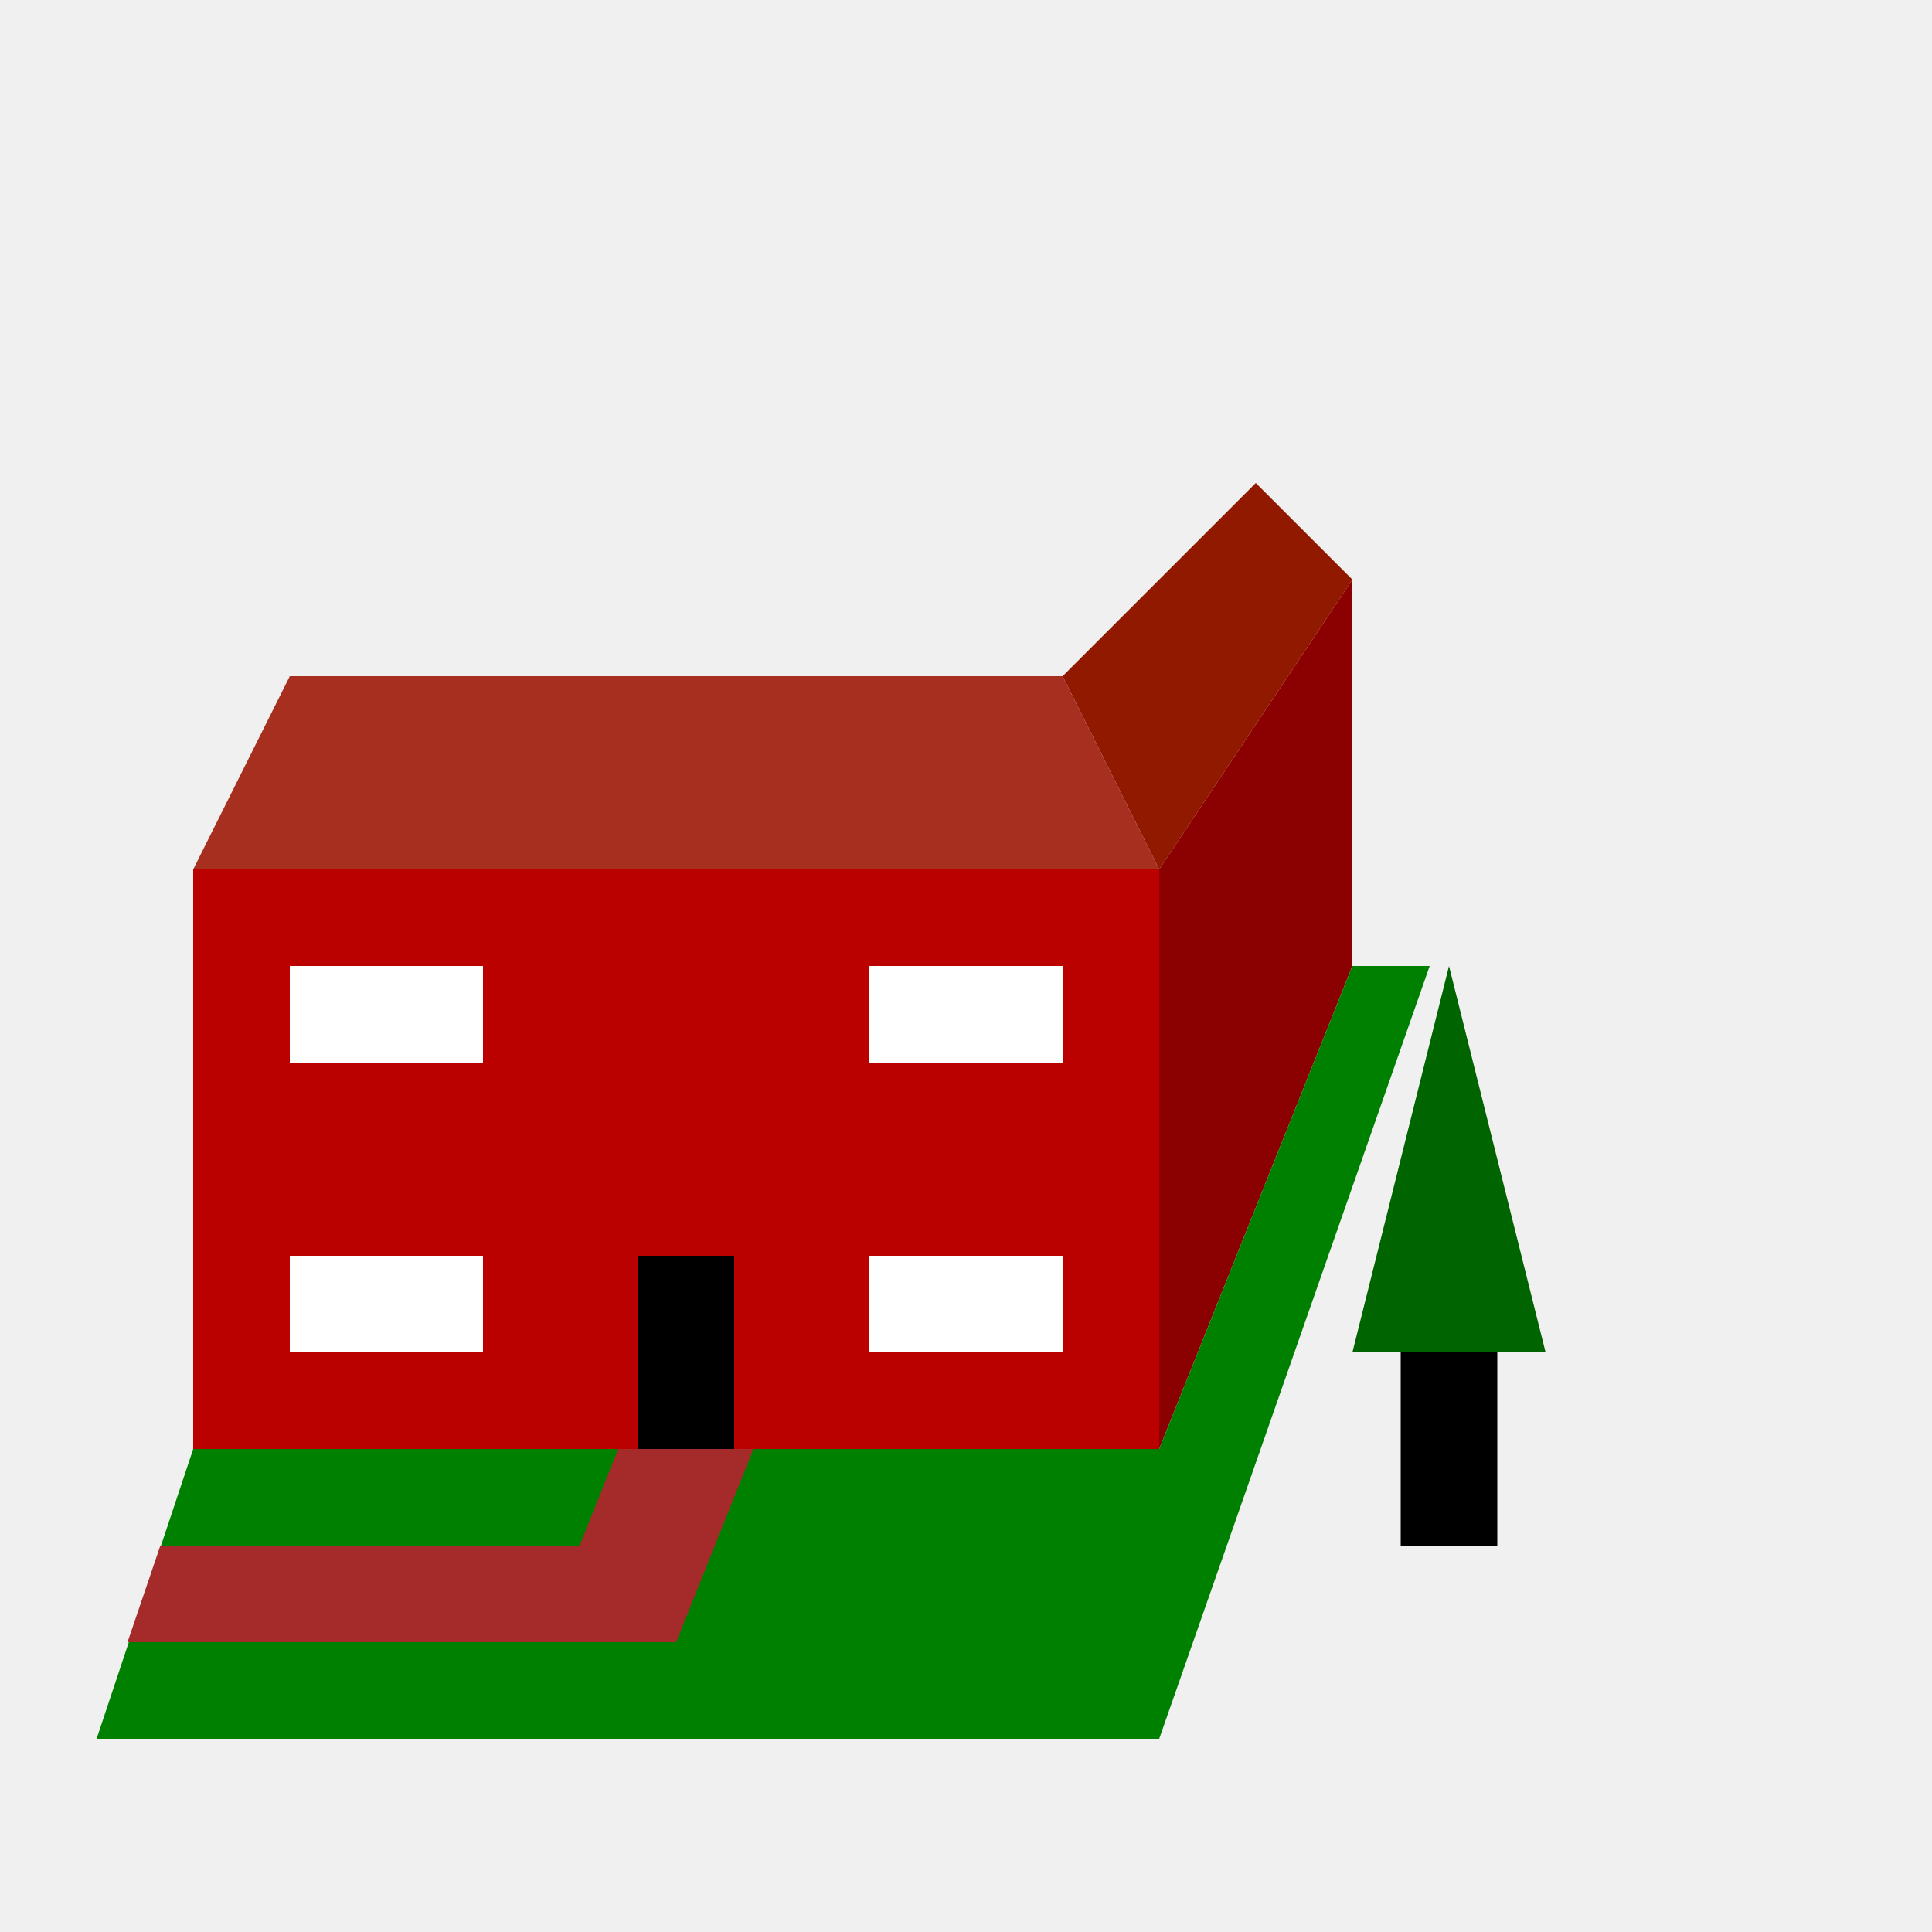
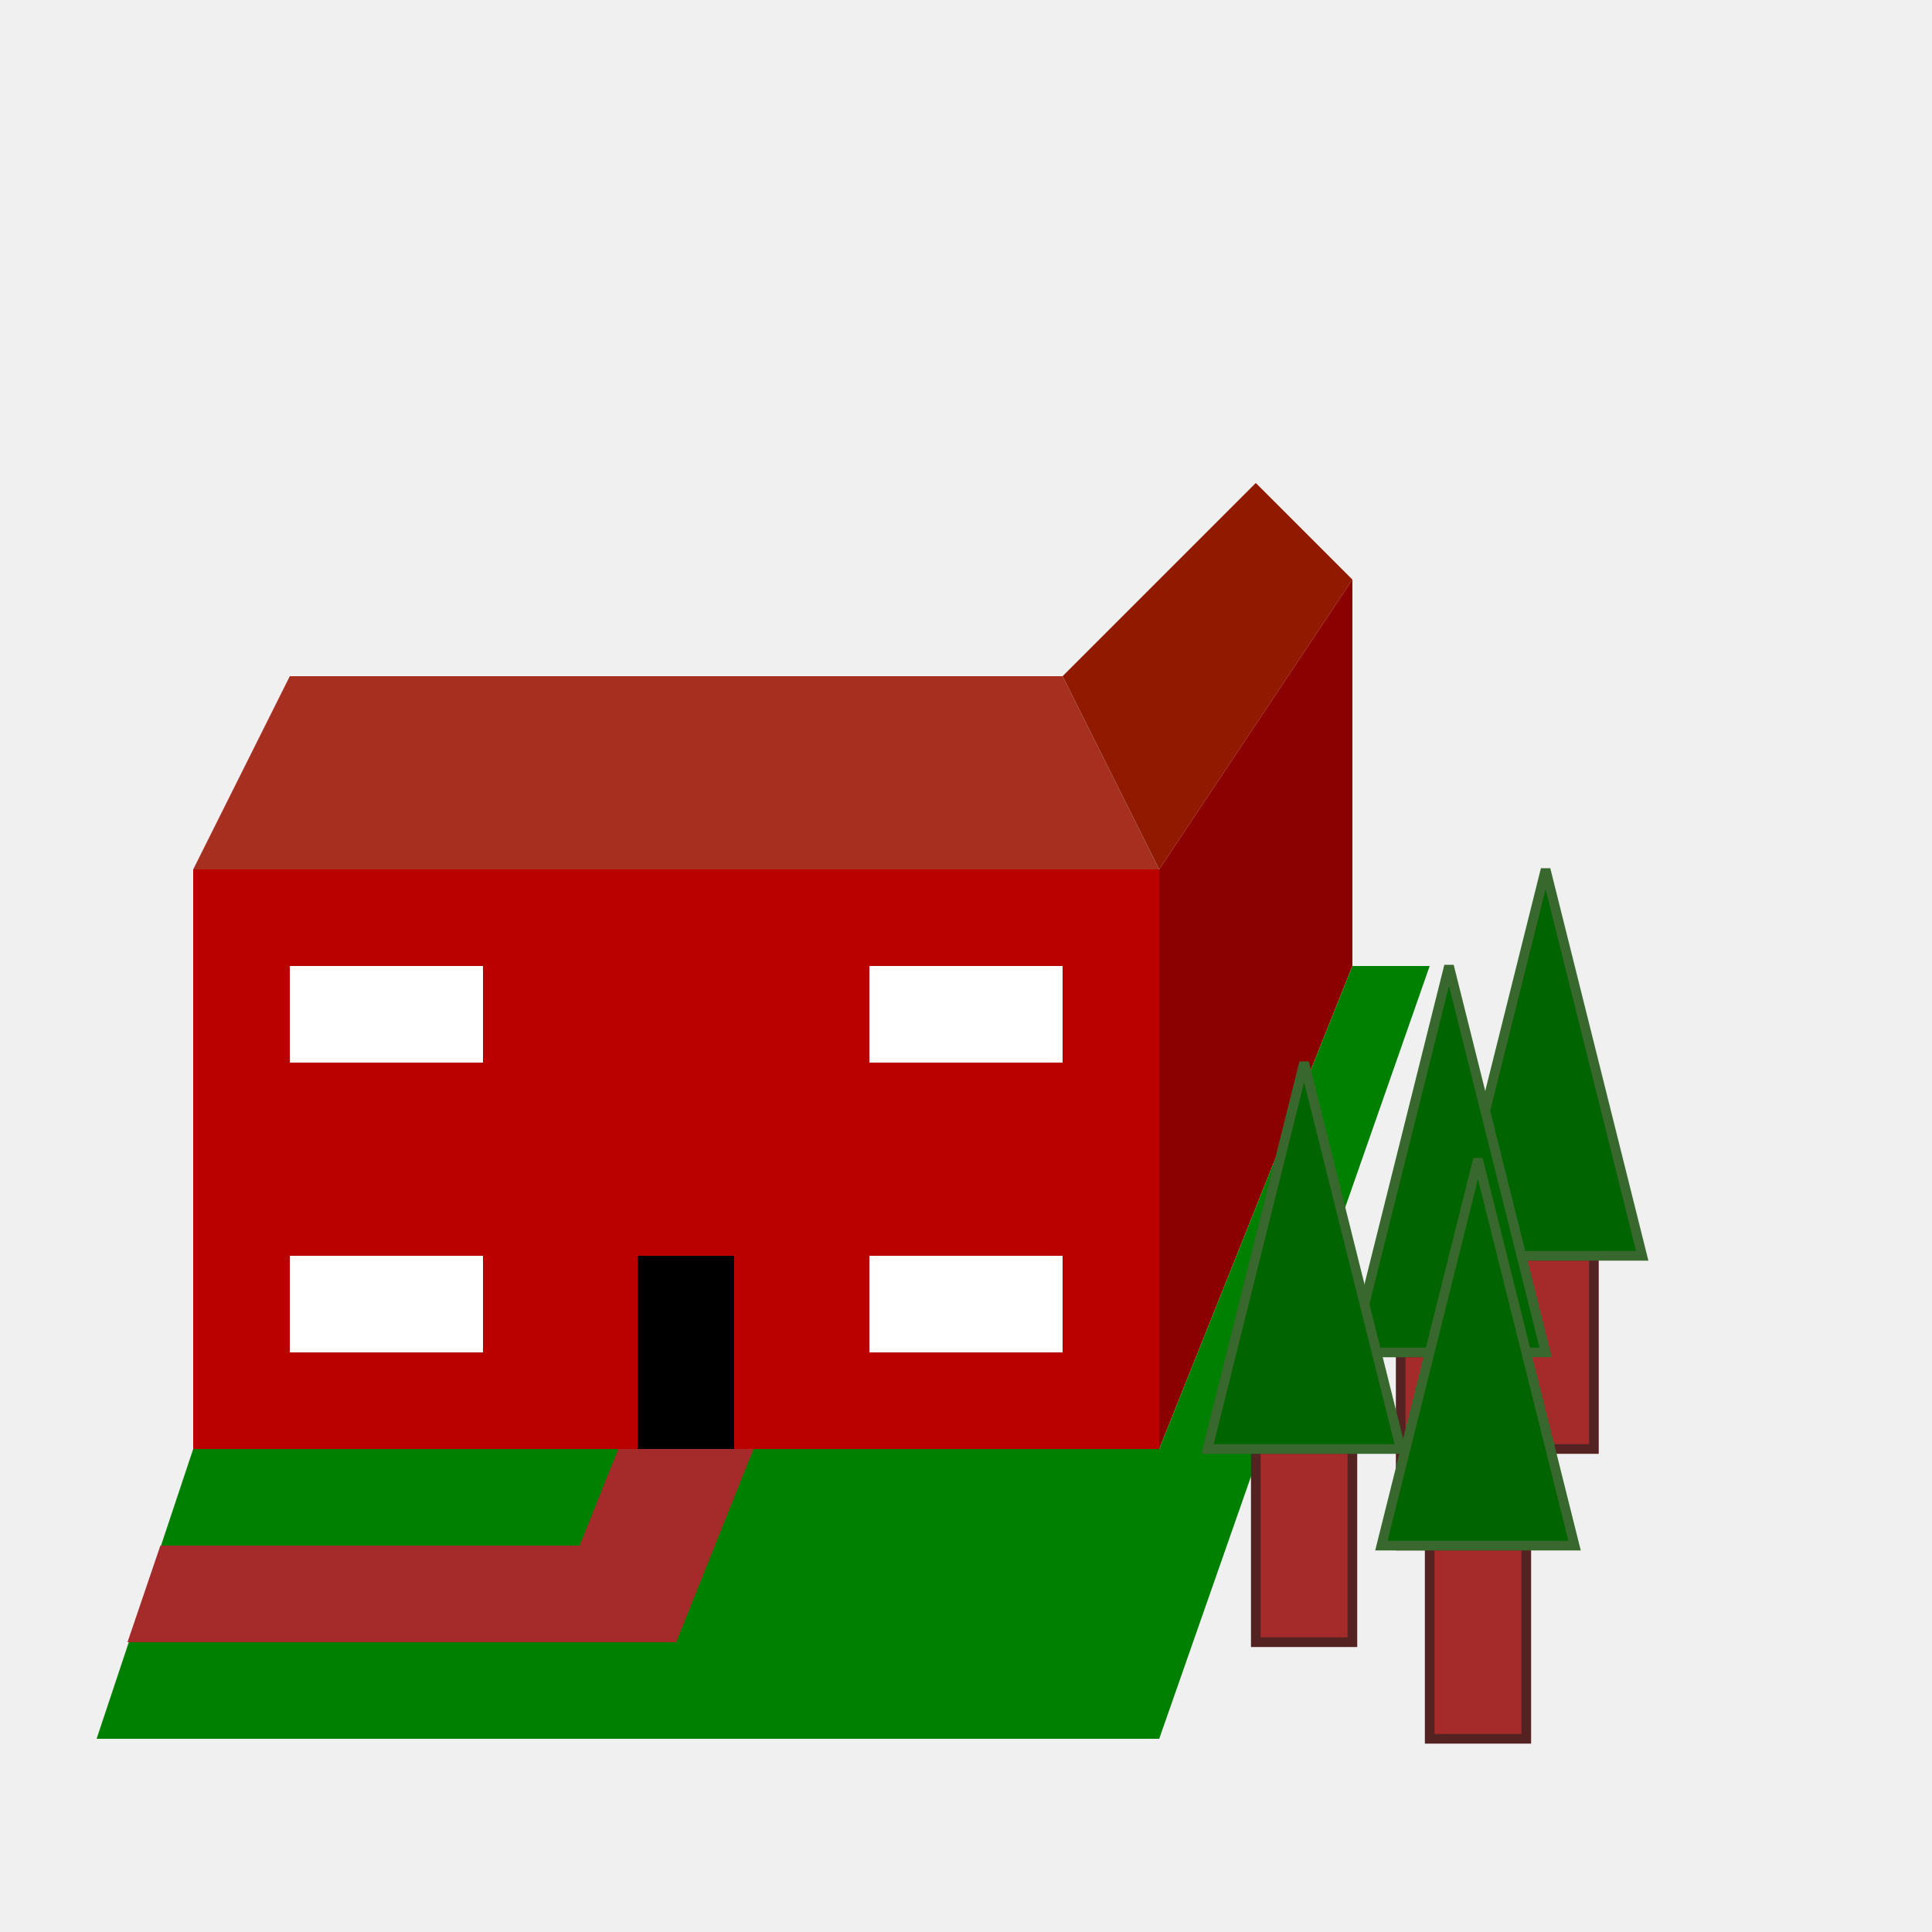
<svg xmlns="http://www.w3.org/2000/svg" viewBox="0 0 1000 1000">
  <defs>
    <style>
            .front {
                fill: #b00;
            }
            .side {
                fill: darkred;
            }
            .back-roof {
                fill: #901900;
            }
            .front-roof {
                fill: #a62f20;
            }
            .path {
                fill: brown;
            }
            .front-window {
                fill: white;
                height: 50px;
                width: 100px;
            }
            .tree-branches {
                fill: darkgreen;
+                 stroke: #38682d;
+                 stroke-width: 5px;
            }
            .tree-trunk {
                fill: brown;
+                 stroke: #552222;
+                 stroke-width: 5px;
            }
            .grass {
                fill: green;
            }
        </style>
  </defs>
  <rect class="front" width="500" height="300" x="100" y="450" />
  <rect class="door" width="50" height="100" fill="black" x="330" y="650" />
  <polygon class="back-roof" points="600,450 550,350 650,250 700,300" />
  <polygon class="front-roof" points="600,450 550,350 150,350 100,450" />
  <polygon class="side" points="600,750 600,450, 700,300 700,500" />
  <polygon class="grass" points="100,750 50,900 600,900 740,500 700,500 600,750 " />
  <polygon class="path" points="320,750 300,800 83,800 66,850 350,850 390,750" />
  <g class="front-windows">
    <rect class="front-window" x="150" y="650" />
    <rect class="front-window" x="150" y="500" />
    <rect class="front-window" x="450" y="500" />
    <rect class="front-window" x="450" y="650" />
  </g>
  <g class="trees">
+     <rect class="tree-trunk" x="775" y="650" height="100" width="50" />
+     <polygon class="tree-branches" points="750,650 800,450 850,650" />
+   </g>
+   <g class="trees">
+     <rect class="tree-trunk" x="725" y="700" height="100" width="50" />
    <polygon class="tree-branches" points="700,700 750,500 800,700" />
-     <rect x="725" y="700" height="100" width="50" />
+   </g>
+   <g class="trees">
+     <rect class="tree-trunk" x="650" y="750" height="100" width="50" />
+     <polygon class="tree-branches" points="625,750 675,550 725,750" />
+   </g>
+   <g class="trees">
+     <rect class="tree-trunk" x="740" y="800" height="100" width="50" />
+     <polygon class="tree-branches" points="715,800 765,600 815,800" />
  </g>
</svg>
